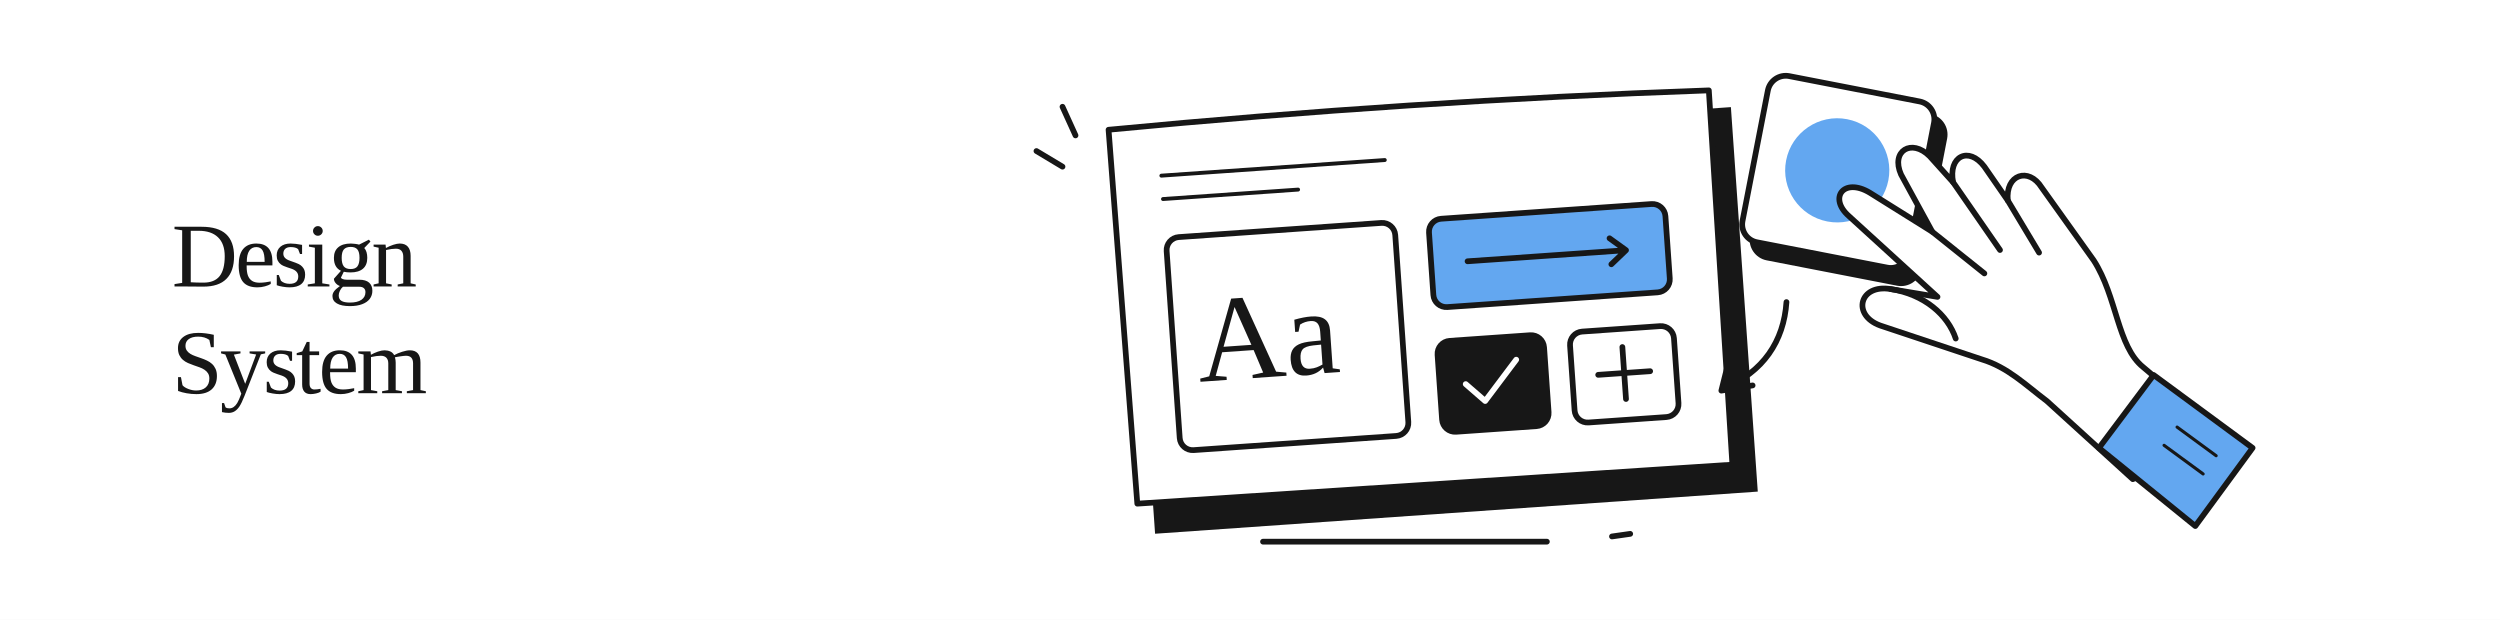
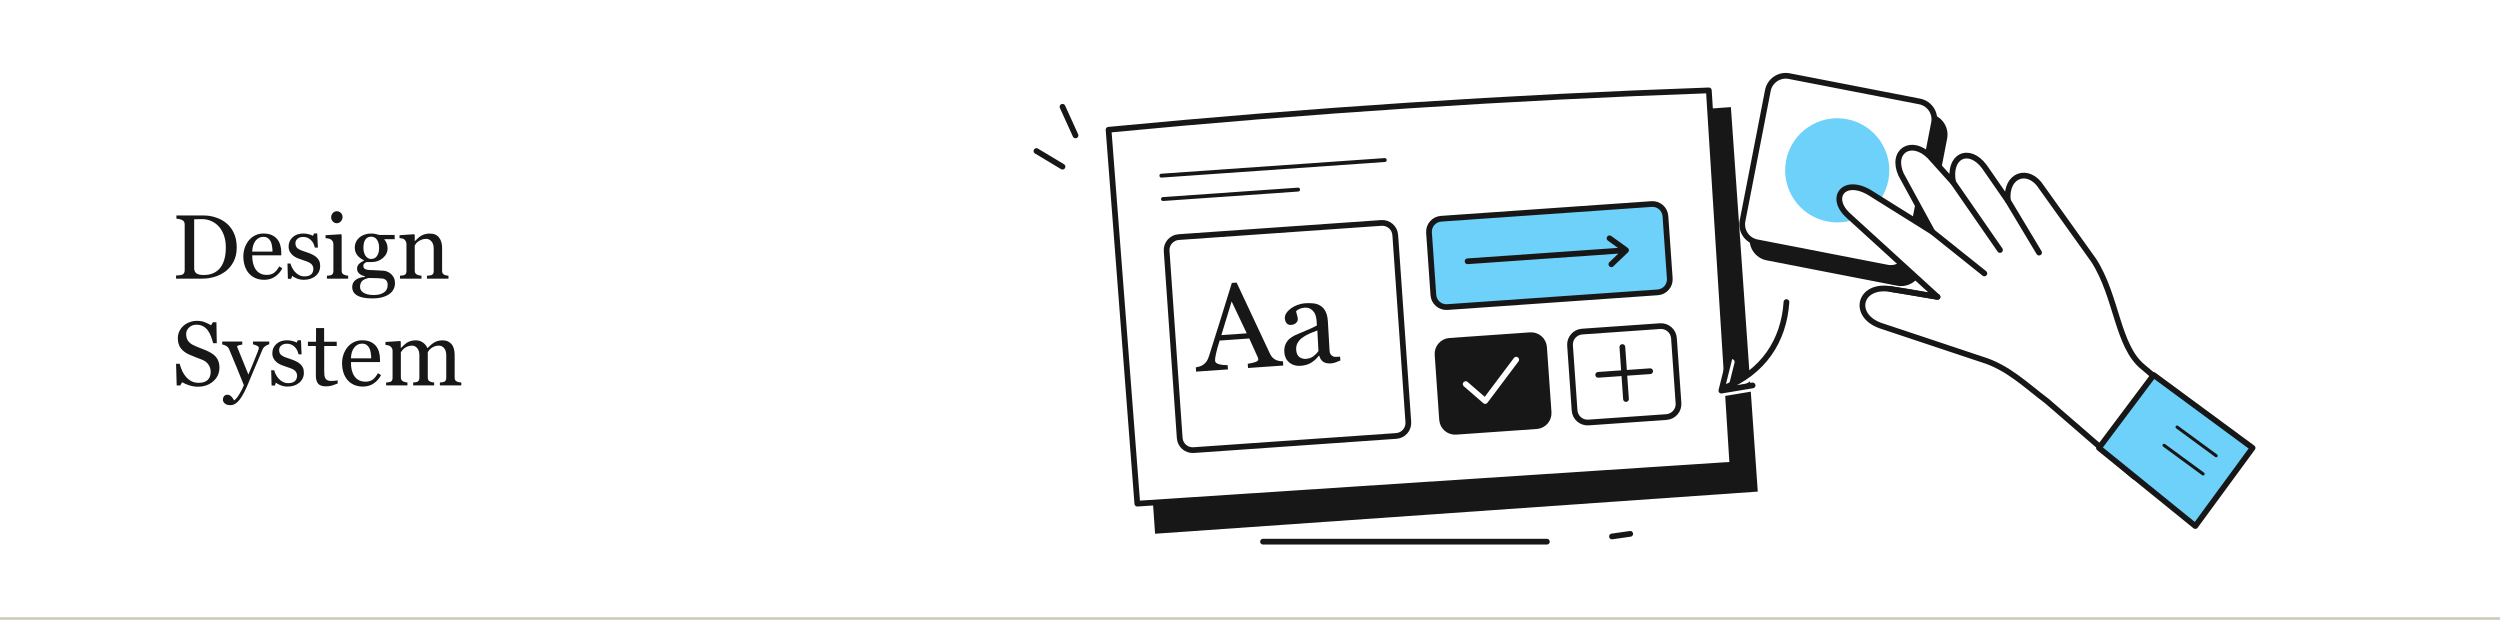
<svg xmlns="http://www.w3.org/2000/svg" width="960" height="238" viewBox="0 0 960 238" fill="none">
-   <path id="background" fill="white" d="M0 0h960v238H0z" />
-   <g id="title" fill="#171717" font-family="Georgia, 'Times New Roman', serif" font-size="35" letter-spacing="-1">
-     <text x="66" y="110">Design</text>
-     <text x="66" y="151">System</text>
+   <g clip-path="url(#clip0_463_899)">
+     <mask id="path-1-inside-1_463_899" fill="white">
+       <path d="M0 0H960V238H0V0Z" />
+     </mask>
+     <path d="M0 0H960V238H0V0Z" fill="white" />
+     <path d="M90.9 95.02C90.9 97.082 90.513 98.871 89.738 100.386C88.963 101.902 87.955 103.143 86.713 104.112C85.46 105.08 84.053 105.804 82.492 106.282C80.931 106.761 79.319 107 77.655 107H67.606V105.787C67.937 105.787 68.364 105.758 68.888 105.701C69.424 105.633 69.777 105.559 69.948 105.479C70.29 105.331 70.534 105.114 70.683 104.83C70.842 104.533 70.922 104.18 70.922 103.77V86.27C70.922 85.883 70.853 85.535 70.717 85.228C70.591 84.92 70.335 84.675 69.948 84.493C69.595 84.322 69.213 84.197 68.803 84.117C68.393 84.037 68.039 83.986 67.743 83.963V82.749H78.339C79.797 82.749 81.233 82.977 82.645 83.433C84.058 83.877 85.289 84.481 86.337 85.245C87.761 86.259 88.878 87.586 89.686 89.227C90.495 90.867 90.9 92.798 90.9 95.02ZM86.713 95.003C86.713 93.374 86.496 91.904 86.064 90.594C85.63 89.272 84.998 88.121 84.166 87.142C83.38 86.207 82.412 85.472 81.261 84.937C80.122 84.401 78.852 84.134 77.45 84.134C76.983 84.134 76.453 84.145 75.861 84.168C75.28 84.179 74.847 84.191 74.562 84.202V102.847C74.562 103.884 74.864 104.602 75.468 105C76.072 105.399 77 105.599 78.253 105.599C79.7 105.599 80.965 105.342 82.047 104.83C83.13 104.317 84.007 103.605 84.679 102.693C85.386 101.736 85.898 100.631 86.217 99.378C86.548 98.113 86.713 96.655 86.713 95.003ZM108.417 103.035C107.711 104.38 106.765 105.451 105.58 106.248C104.395 107.046 103.034 107.444 101.496 107.444C100.14 107.444 98.949 107.205 97.924 106.727C96.91 106.248 96.072 105.599 95.412 104.778C94.751 103.958 94.255 103.001 93.925 101.907C93.606 100.813 93.446 99.657 93.446 98.438C93.446 97.344 93.617 96.273 93.959 95.225C94.312 94.165 94.825 93.214 95.497 92.371C96.147 91.562 96.95 90.913 97.907 90.423C98.875 89.921 99.957 89.671 101.154 89.671C102.384 89.671 103.438 89.865 104.315 90.252C105.193 90.639 105.905 91.169 106.452 91.841C106.976 92.479 107.363 93.231 107.614 94.097C107.876 94.963 108.007 95.903 108.007 96.917V98.045H96.847C96.847 99.15 96.95 100.153 97.155 101.053C97.371 101.953 97.707 102.745 98.163 103.428C98.607 104.089 99.189 104.613 99.906 105C100.624 105.376 101.479 105.564 102.47 105.564C103.484 105.564 104.355 105.331 105.084 104.864C105.825 104.385 106.537 103.531 107.221 102.3L108.417 103.035ZM104.64 96.609C104.64 95.971 104.583 95.288 104.469 94.559C104.367 93.829 104.196 93.22 103.957 92.73C103.694 92.206 103.336 91.779 102.88 91.448C102.424 91.118 101.837 90.953 101.12 90.953C99.923 90.953 98.926 91.454 98.129 92.457C97.343 93.448 96.915 94.832 96.847 96.609H104.64ZM121.491 98.746C121.958 99.156 122.317 99.629 122.567 100.164C122.818 100.7 122.943 101.355 122.943 102.129C122.943 103.69 122.357 104.966 121.183 105.958C120.021 106.949 118.511 107.444 116.654 107.444C115.674 107.444 114.769 107.268 113.937 106.915C113.117 106.561 112.53 106.237 112.177 105.94L111.835 107.051H110.553L110.382 101.189H111.562C111.653 101.634 111.846 102.152 112.143 102.745C112.439 103.337 112.798 103.873 113.219 104.351C113.664 104.852 114.193 105.274 114.809 105.616C115.435 105.958 116.136 106.128 116.911 106.128C118.004 106.128 118.847 105.883 119.44 105.394C120.032 104.892 120.329 104.18 120.329 103.257C120.329 102.779 120.232 102.369 120.038 102.027C119.856 101.674 119.582 101.366 119.218 101.104C118.842 100.842 118.38 100.608 117.833 100.403C117.287 100.187 116.677 99.976 116.005 99.771C115.469 99.612 114.871 99.395 114.21 99.122C113.561 98.837 113.003 98.506 112.536 98.13C112.034 97.732 111.624 97.242 111.305 96.661C110.986 96.08 110.827 95.396 110.827 94.61C110.827 93.231 111.339 92.064 112.365 91.106C113.39 90.149 114.763 89.671 116.483 89.671C117.144 89.671 117.816 89.756 118.5 89.927C119.195 90.098 119.759 90.303 120.192 90.543L120.585 89.654H121.815L122.072 95.071H120.893C120.653 93.864 120.135 92.884 119.337 92.132C118.551 91.368 117.589 90.987 116.449 90.987C115.515 90.987 114.78 91.22 114.245 91.688C113.709 92.155 113.441 92.719 113.441 93.379C113.441 93.892 113.527 94.319 113.698 94.661C113.88 95.003 114.148 95.293 114.501 95.533C114.843 95.761 115.27 95.977 115.783 96.182C116.307 96.376 116.951 96.598 117.714 96.849C118.466 97.088 119.172 97.367 119.833 97.686C120.505 98.005 121.058 98.358 121.491 98.746ZM133.693 107H125.541V105.872C125.803 105.849 126.071 105.826 126.344 105.804C126.629 105.781 126.874 105.735 127.079 105.667C127.398 105.564 127.632 105.388 127.78 105.137C127.939 104.875 128.019 104.539 128.019 104.129V93.721C128.019 93.357 127.934 93.026 127.763 92.73C127.603 92.422 127.375 92.166 127.079 91.961C126.863 91.824 126.549 91.71 126.139 91.619C125.729 91.517 125.353 91.454 125.011 91.431V90.32L130.958 89.944L131.198 90.184V103.924C131.198 104.323 131.272 104.653 131.42 104.915C131.579 105.177 131.824 105.371 132.155 105.496C132.405 105.599 132.65 105.684 132.89 105.752C133.129 105.809 133.397 105.849 133.693 105.872V107ZM131.54 83.296C131.54 83.946 131.323 84.516 130.89 85.005C130.469 85.484 129.944 85.723 129.318 85.723C128.737 85.723 128.23 85.495 127.797 85.04C127.375 84.572 127.165 84.043 127.165 83.45C127.165 82.824 127.375 82.277 127.797 81.81C128.23 81.342 128.737 81.109 129.318 81.109C129.967 81.109 130.497 81.331 130.907 81.775C131.329 82.208 131.54 82.715 131.54 83.296ZM150.202 105.257C150.657 105.69 151.016 106.18 151.278 106.727C151.54 107.273 151.671 107.951 151.671 108.76C151.671 109.569 151.495 110.327 151.142 111.033C150.788 111.751 150.253 112.372 149.535 112.896C148.772 113.431 147.86 113.847 146.801 114.144C145.741 114.44 144.431 114.588 142.87 114.588C140.318 114.588 138.41 114.212 137.145 113.46C135.88 112.719 135.248 111.631 135.248 110.196C135.248 109.034 135.704 108.117 136.615 107.444C137.527 106.772 138.689 106.408 140.102 106.351V106.111C139.76 106.009 139.407 105.883 139.042 105.735C138.677 105.576 138.364 105.394 138.102 105.188C137.806 104.949 137.567 104.67 137.384 104.351C137.202 104.021 137.111 103.616 137.111 103.138C137.111 102.534 137.322 101.981 137.743 101.48C138.176 100.967 138.826 100.529 139.691 100.164V99.908C138.598 99.395 137.749 98.74 137.145 97.942C136.541 97.133 136.239 96.199 136.239 95.14C136.239 93.545 136.832 92.234 138.017 91.209C139.213 90.184 140.74 89.671 142.597 89.671C143.109 89.671 143.616 89.722 144.118 89.825C144.63 89.927 145.149 90.058 145.673 90.218H151.552V91.858H147.587V91.961C148.008 92.451 148.322 92.992 148.527 93.585C148.732 94.177 148.834 94.758 148.834 95.328C148.834 96.809 148.231 98.062 147.023 99.087C145.827 100.113 144.431 100.625 142.836 100.625H140.768C140.506 100.717 140.233 100.882 139.948 101.121C139.663 101.36 139.521 101.685 139.521 102.095C139.521 102.517 139.64 102.841 139.879 103.069C140.119 103.286 140.409 103.434 140.751 103.514C141.081 103.605 141.463 103.662 141.896 103.685C142.34 103.707 142.796 103.724 143.263 103.736C143.764 103.747 144.448 103.781 145.314 103.838C146.191 103.895 146.812 103.93 147.177 103.941C147.701 103.964 148.225 104.089 148.749 104.317C149.285 104.545 149.769 104.858 150.202 105.257ZM145.587 95.259C145.587 93.926 145.314 92.867 144.767 92.081C144.232 91.283 143.474 90.884 142.494 90.884C141.959 90.884 141.497 90.998 141.11 91.226C140.734 91.442 140.426 91.756 140.187 92.166C139.959 92.542 139.794 92.998 139.691 93.533C139.6 94.057 139.555 94.599 139.555 95.157C139.555 96.421 139.828 97.453 140.375 98.25C140.933 99.047 141.651 99.446 142.528 99.446C143.508 99.446 144.26 99.053 144.784 98.267C145.32 97.47 145.587 96.467 145.587 95.259ZM148.869 109.393C148.869 108.755 148.721 108.23 148.424 107.82C148.128 107.41 147.678 107.131 147.074 106.983C146.755 106.937 146.1 106.886 145.109 106.829C144.118 106.772 142.967 106.744 141.657 106.744C140.426 106.983 139.549 107.382 139.025 107.94C138.512 108.51 138.256 109.239 138.256 110.127C138.256 110.526 138.341 110.908 138.512 111.272C138.683 111.637 138.979 111.973 139.401 112.281C139.8 112.577 140.335 112.816 141.007 112.999C141.68 113.192 142.5 113.289 143.468 113.289C145.143 113.289 146.459 112.964 147.416 112.315C148.384 111.677 148.869 110.703 148.869 109.393ZM172.213 107H163.959V105.872C164.221 105.849 164.506 105.826 164.813 105.804C165.132 105.781 165.395 105.735 165.6 105.667C165.919 105.564 166.152 105.388 166.3 105.137C166.46 104.875 166.54 104.539 166.54 104.129V95.464C166.54 94.268 166.255 93.345 165.685 92.696C165.127 92.046 164.443 91.722 163.634 91.722C163.03 91.722 162.478 91.819 161.977 92.012C161.475 92.195 161.031 92.422 160.644 92.696C160.268 92.958 159.966 93.243 159.738 93.55C159.521 93.847 159.362 94.086 159.259 94.268V103.958C159.259 104.345 159.339 104.664 159.499 104.915C159.658 105.166 159.897 105.359 160.216 105.496C160.456 105.61 160.712 105.695 160.985 105.752C161.27 105.809 161.561 105.849 161.857 105.872V107H153.603V105.872C153.865 105.849 154.132 105.826 154.406 105.804C154.691 105.781 154.936 105.735 155.141 105.667C155.46 105.564 155.693 105.388 155.841 105.137C156.001 104.875 156.081 104.539 156.081 104.129V93.721C156.081 93.334 155.995 92.981 155.824 92.662C155.665 92.331 155.437 92.064 155.141 91.858C154.924 91.722 154.668 91.625 154.372 91.568C154.075 91.499 153.756 91.454 153.415 91.431V90.32L159.02 89.944L159.259 90.184V92.559H159.345C159.618 92.286 159.96 91.961 160.37 91.585C160.78 91.198 161.168 90.884 161.532 90.645C161.954 90.372 162.455 90.144 163.036 89.961C163.617 89.779 164.272 89.688 165.001 89.688C166.619 89.688 167.816 90.195 168.59 91.209C169.376 92.212 169.77 93.55 169.77 95.225V103.992C169.77 104.391 169.838 104.716 169.975 104.966C170.111 105.206 170.345 105.394 170.675 105.53C170.949 105.644 171.182 105.724 171.376 105.77C171.581 105.815 171.86 105.849 172.213 105.872V107Z" fill="#171717" />
+     <path d="M82.765 136.875C83.278 137.444 83.654 138.071 83.893 138.754C84.144 139.427 84.269 140.213 84.269 141.113C84.269 143.255 83.477 145.021 81.894 146.411C80.31 147.801 78.345 148.496 75.998 148.496C74.915 148.496 73.833 148.33 72.751 148C71.668 147.658 70.734 147.248 69.948 146.77L69.213 148.017H67.846L67.606 139.711H68.991C69.276 140.737 69.606 141.665 69.982 142.497C70.369 143.317 70.876 144.086 71.503 144.804C72.095 145.476 72.785 146.012 73.571 146.411C74.368 146.809 75.291 147.009 76.339 147.009C77.126 147.009 77.809 146.906 78.39 146.701C78.983 146.496 79.461 146.206 79.826 145.83C80.19 145.454 80.458 145.015 80.629 144.514C80.811 144.001 80.902 143.414 80.902 142.753C80.902 141.785 80.629 140.885 80.082 140.053C79.535 139.21 78.721 138.572 77.638 138.139C76.898 137.843 76.049 137.518 75.092 137.165C74.135 136.8 73.309 136.459 72.614 136.14C71.247 135.524 70.181 134.721 69.418 133.73C68.666 132.727 68.29 131.423 68.29 129.816C68.29 128.894 68.478 128.033 68.854 127.236C69.23 126.438 69.766 125.726 70.46 125.1C71.121 124.507 71.902 124.046 72.802 123.715C73.702 123.374 74.642 123.203 75.622 123.203C76.738 123.203 77.735 123.374 78.612 123.715C79.501 124.057 80.31 124.456 81.039 124.912L81.74 123.75H83.107L83.244 131.799H81.859C81.609 130.876 81.324 129.993 81.005 129.15C80.697 128.307 80.293 127.543 79.791 126.86C79.302 126.199 78.704 125.675 77.997 125.288C77.291 124.889 76.425 124.689 75.399 124.689C74.317 124.689 73.394 125.037 72.631 125.732C71.868 126.427 71.486 127.276 71.486 128.278C71.486 129.326 71.731 130.198 72.221 130.893C72.711 131.577 73.423 132.141 74.357 132.585C75.189 132.984 76.003 133.331 76.801 133.627C77.61 133.912 78.39 134.22 79.142 134.55C79.826 134.847 80.481 135.183 81.107 135.559C81.745 135.935 82.298 136.373 82.765 136.875ZM85.602 153.503C85.602 152.933 85.756 152.466 86.064 152.102C86.382 151.748 86.776 151.572 87.243 151.572C87.607 151.572 87.921 151.64 88.183 151.777C88.445 151.914 88.678 152.09 88.883 152.307C89.054 152.478 89.237 152.711 89.43 153.007C89.624 153.304 89.778 153.549 89.892 153.742C90.461 153.435 91.139 152.631 91.925 151.333C92.723 150.034 93.298 148.894 93.651 147.915C92.569 145.214 91.589 142.799 90.712 140.668C89.835 138.538 88.918 136.333 87.96 134.055C87.744 133.531 87.379 133.126 86.867 132.841C86.354 132.545 85.841 132.357 85.329 132.277V131.149H93.019V132.346C92.677 132.357 92.267 132.431 91.789 132.568C91.31 132.693 91.071 132.841 91.071 133.012C91.071 133.081 91.094 133.194 91.139 133.354C91.196 133.514 91.259 133.679 91.327 133.85C91.76 134.978 92.421 136.607 93.31 138.737C94.198 140.856 94.888 142.554 95.377 143.83C95.89 142.611 96.42 141.352 96.967 140.053C97.525 138.743 98.146 137.199 98.83 135.422C98.909 135.205 99.023 134.909 99.171 134.533C99.32 134.146 99.394 133.815 99.394 133.542C99.394 133.246 99.132 132.972 98.607 132.722C98.095 132.46 97.605 132.3 97.138 132.243V131.149H103.393V132.209C103.051 132.266 102.601 132.465 102.042 132.807C101.484 133.138 101.068 133.61 100.795 134.226C99.439 137.37 98.231 140.236 97.172 142.822C96.124 145.408 95.326 147.311 94.779 148.53C94.061 150.125 93.418 151.367 92.848 152.255C92.29 153.155 91.743 153.862 91.207 154.375C90.683 154.853 90.205 155.172 89.772 155.332C89.35 155.502 88.912 155.588 88.456 155.588C87.567 155.588 86.867 155.377 86.354 154.956C85.853 154.534 85.602 154.05 85.602 153.503ZM115.236 139.746C115.703 140.156 116.062 140.629 116.312 141.164C116.563 141.7 116.688 142.355 116.688 143.129C116.688 144.69 116.102 145.966 114.928 146.958C113.766 147.949 112.257 148.444 110.399 148.444C109.42 148.444 108.514 148.268 107.682 147.915C106.862 147.561 106.275 147.237 105.922 146.94L105.58 148.051H104.298L104.127 142.189H105.307C105.398 142.634 105.591 143.152 105.888 143.745C106.184 144.337 106.543 144.873 106.964 145.351C107.409 145.852 107.938 146.274 108.554 146.616C109.18 146.958 109.881 147.128 110.656 147.128C111.75 147.128 112.593 146.883 113.185 146.394C113.778 145.892 114.074 145.18 114.074 144.257C114.074 143.779 113.977 143.369 113.783 143.027C113.601 142.674 113.327 142.366 112.963 142.104C112.587 141.842 112.125 141.608 111.579 141.403C111.032 141.187 110.422 140.976 109.75 140.771C109.215 140.611 108.616 140.395 107.956 140.122C107.306 139.837 106.748 139.506 106.281 139.13C105.779 138.732 105.369 138.242 105.05 137.661C104.731 137.08 104.572 136.396 104.572 135.61C104.572 134.231 105.084 133.063 106.11 132.106C107.135 131.149 108.508 130.671 110.229 130.671C110.889 130.671 111.562 130.756 112.245 130.927C112.94 131.098 113.504 131.303 113.937 131.542L114.33 130.654H115.561L115.817 136.071H114.638C114.398 134.864 113.88 133.884 113.083 133.132C112.296 132.368 111.334 131.987 110.194 131.987C109.26 131.987 108.525 132.22 107.99 132.688C107.454 133.155 107.187 133.719 107.187 134.379C107.187 134.892 107.272 135.319 107.443 135.661C107.625 136.003 107.893 136.293 108.246 136.533C108.588 136.761 109.015 136.977 109.528 137.182C110.052 137.376 110.696 137.598 111.459 137.849C112.211 138.088 112.917 138.367 113.578 138.686C114.25 139.005 114.803 139.358 115.236 139.746ZM129.66 147.265C128.919 147.573 128.218 147.829 127.558 148.034C126.897 148.251 126.088 148.359 125.131 148.359C123.718 148.359 122.721 148.006 122.14 147.299C121.57 146.582 121.286 145.573 121.286 144.274V132.858H118.244V131.218H121.354V125.971H124.464V131.218H129.301V132.858H124.499V142.275C124.499 142.981 124.521 143.574 124.567 144.052C124.624 144.519 124.749 144.93 124.943 145.283C125.125 145.613 125.399 145.864 125.763 146.035C126.128 146.206 126.618 146.291 127.233 146.291C127.518 146.291 127.934 146.268 128.48 146.223C129.039 146.166 129.432 146.097 129.66 146.018V147.265ZM146.322 144.035C145.616 145.38 144.67 146.451 143.485 147.248C142.3 148.046 140.939 148.444 139.401 148.444C138.045 148.444 136.854 148.205 135.829 147.727C134.815 147.248 133.978 146.599 133.317 145.778C132.656 144.958 132.16 144.001 131.83 142.907C131.511 141.813 131.352 140.657 131.352 139.438C131.352 138.344 131.522 137.273 131.864 136.225C132.217 135.166 132.73 134.214 133.402 133.371C134.052 132.562 134.855 131.913 135.812 131.423C136.78 130.922 137.863 130.671 139.059 130.671C140.29 130.671 141.343 130.865 142.221 131.252C143.098 131.639 143.81 132.169 144.357 132.841C144.881 133.479 145.268 134.231 145.519 135.097C145.781 135.963 145.912 136.903 145.912 137.917V139.045H134.752C134.752 140.15 134.855 141.153 135.06 142.053C135.277 142.953 135.613 143.745 136.068 144.428C136.513 145.089 137.094 145.613 137.812 146C138.529 146.376 139.384 146.564 140.375 146.564C141.389 146.564 142.261 146.331 142.99 145.864C143.73 145.385 144.442 144.531 145.126 143.3L146.322 144.035ZM142.545 137.609C142.545 136.971 142.488 136.288 142.375 135.559C142.272 134.829 142.101 134.22 141.862 133.73C141.6 133.206 141.241 132.779 140.785 132.448C140.329 132.118 139.743 131.953 139.025 131.953C137.829 131.953 136.832 132.454 136.034 133.457C135.248 134.448 134.821 135.832 134.752 137.609H142.545ZM177.135 148H168.915V146.872C169.177 146.849 169.439 146.826 169.701 146.804C169.975 146.781 170.214 146.735 170.419 146.667C170.738 146.564 170.972 146.388 171.12 146.137C171.279 145.875 171.359 145.539 171.359 145.129V136.43C171.359 135.245 171.085 134.334 170.539 133.696C170.003 133.046 169.331 132.722 168.522 132.722C167.964 132.722 167.44 132.807 166.95 132.978C166.46 133.149 166.01 133.388 165.6 133.696C165.269 133.946 164.99 134.22 164.762 134.516C164.546 134.801 164.381 135.04 164.267 135.234V144.958C164.267 145.357 164.335 145.687 164.472 145.949C164.608 146.2 164.842 146.394 165.172 146.53C165.434 146.633 165.668 146.713 165.873 146.77C166.09 146.815 166.369 146.849 166.71 146.872V148H158.661V146.872C158.923 146.849 159.174 146.826 159.413 146.804C159.664 146.781 159.892 146.735 160.097 146.667C160.416 146.564 160.649 146.388 160.797 146.137C160.957 145.875 161.037 145.539 161.037 145.129V136.43C161.037 135.245 160.763 134.334 160.216 133.696C159.681 133.046 159.009 132.722 158.2 132.722C157.641 132.722 157.117 132.813 156.627 132.995C156.138 133.166 155.688 133.405 155.277 133.713C154.947 133.964 154.668 134.248 154.44 134.567C154.212 134.875 154.041 135.109 153.927 135.268V144.924C153.927 145.311 154.007 145.636 154.167 145.898C154.326 146.16 154.565 146.359 154.884 146.496C155.124 146.61 155.368 146.695 155.619 146.752C155.87 146.809 156.149 146.849 156.457 146.872V148H148.271V146.872C148.533 146.849 148.8 146.826 149.074 146.804C149.359 146.781 149.604 146.735 149.809 146.667C150.128 146.564 150.361 146.388 150.509 146.137C150.669 145.875 150.749 145.539 150.749 145.129V134.653C150.749 134.288 150.663 133.964 150.492 133.679C150.333 133.382 150.105 133.132 149.809 132.927C149.592 132.79 149.324 132.682 149.005 132.602C148.686 132.511 148.356 132.454 148.014 132.431V131.32L153.654 130.944L153.893 131.184V133.593H154.013C154.298 133.308 154.645 132.972 155.055 132.585C155.465 132.198 155.847 131.884 156.2 131.645C156.599 131.372 157.095 131.144 157.687 130.961C158.291 130.779 158.94 130.688 159.635 130.688C160.729 130.688 161.669 130.984 162.455 131.577C163.241 132.158 163.805 132.864 164.147 133.696C164.557 133.297 164.916 132.95 165.224 132.653C165.543 132.346 165.958 132.021 166.471 131.679C166.904 131.383 167.411 131.144 167.992 130.961C168.585 130.779 169.24 130.688 169.958 130.688C171.382 130.688 172.51 131.155 173.341 132.089C174.173 133.024 174.589 134.459 174.589 136.396V144.958C174.589 145.357 174.657 145.687 174.794 145.949C174.931 146.2 175.164 146.394 175.495 146.53C175.757 146.633 176.013 146.713 176.264 146.77C176.526 146.815 176.816 146.849 177.135 146.872V148Z" fill="#171717" />
+     <path d="M433.227 57.316L664.662 41.132L674.986 188.772L443.551 204.955L433.227 57.316Z" fill="#171717" />
+     <path d="M425.686 49.824C502.691 42.434 579.527 37.395 656.193 34.708L665.24 178.427L436.728 193.403L425.686 49.824Z" fill="white" stroke="#171717" stroke-width="2.2" stroke-linecap="round" stroke-linejoin="round" />
+     <path d="M445.965 67.452L531.755 61.453M446.593 76.43L498.466 72.803" stroke="#171717" stroke-width="1.5" stroke-linecap="round" stroke-linejoin="round" />
+     <path d="M530.437 85.604L452.627 91.045C449.872 91.237 447.795 93.627 447.988 96.381L453.01 168.206C453.203 170.961 455.592 173.038 458.347 172.845L536.157 167.404C538.912 167.211 540.989 164.822 540.796 162.067L535.774 90.243C535.581 87.488 533.192 85.411 530.437 85.604Z" fill="white" stroke="#171717" stroke-width="2.2" stroke-linecap="round" stroke-linejoin="round" />
+     <path d="M492.776 140.364L479.246 141.31L479.132 139.685C480.318 139.525 481.291 139.304 482.054 139.021C482.831 138.736 483.208 138.426 483.185 138.09C483.175 137.953 483.148 137.786 483.104 137.59C483.059 137.394 483.001 137.221 482.93 137.073L479.719 129.982L468.341 130.777C467.989 131.876 467.703 132.831 467.483 133.644C467.279 134.456 467.094 135.205 466.927 135.891C466.775 136.562 466.675 137.105 466.627 137.523C466.58 137.94 466.565 138.279 466.583 138.538C466.626 139.149 467.14 139.588 468.125 139.857C469.11 140.125 470.207 140.248 471.417 140.225L471.531 141.85L459.306 142.705L459.192 141.079C459.587 141.021 460.077 140.902 460.663 140.723C461.247 140.529 461.722 140.297 462.086 140.026C462.668 139.571 463.111 139.111 463.416 138.645C463.72 138.163 464.004 137.514 464.269 136.698C465.617 132.509 467.098 127.805 468.712 122.585C470.325 117.365 471.764 112.717 473.028 108.641L474.859 108.513L487.647 135.777C487.918 136.356 488.211 136.819 488.526 137.165C488.842 137.511 489.272 137.841 489.815 138.156C490.181 138.345 490.652 138.496 491.227 138.609C491.801 138.707 492.28 138.75 492.662 138.739L492.776 140.364ZM478.753 128.002L472.95 115.755L469 128.684L478.753 128.002ZM514.702 138.417C514.003 138.727 513.384 138.977 512.845 139.168C512.323 139.373 511.718 139.5 511.031 139.548C509.841 139.631 508.868 139.423 508.112 138.924C507.37 138.408 506.863 137.623 506.59 136.569L506.452 136.578C505.537 137.747 504.528 138.661 503.424 139.321C502.335 139.98 500.989 140.365 499.386 140.477C497.692 140.596 496.26 140.174 495.088 139.213C493.932 138.251 493.295 136.931 493.178 135.252C493.117 134.382 493.185 133.595 493.381 132.891C493.577 132.187 493.9 131.544 494.35 130.96C494.699 130.476 495.175 130.036 495.776 129.641C496.376 129.231 496.944 128.9 497.478 128.648C498.147 128.34 499.502 127.763 501.544 126.914C503.601 126.065 504.982 125.416 505.687 124.968L505.528 122.702C505.514 122.503 505.442 122.125 505.311 121.567C505.195 121.007 504.982 120.485 504.672 120.001C504.327 119.458 503.858 119 503.265 118.627C502.685 118.238 501.885 118.079 500.862 118.151C500.16 118.2 499.512 118.368 498.919 118.655C498.34 118.925 497.937 119.199 497.711 119.476C497.732 119.781 497.832 120.226 498.011 120.812C498.206 121.396 498.32 121.941 498.356 122.444C498.393 122.978 498.183 123.484 497.725 123.961C497.283 124.436 496.635 124.704 495.78 124.764C495.017 124.817 494.434 124.59 494.03 124.081C493.64 123.556 493.422 122.958 493.375 122.286C493.326 121.584 493.523 120.896 493.967 120.22C494.426 119.544 495.034 118.927 495.793 118.367C496.45 117.892 497.257 117.475 498.213 117.117C499.168 116.743 500.112 116.524 501.043 116.459C502.325 116.369 503.445 116.383 504.404 116.5C505.378 116.601 506.274 116.914 507.093 117.439C507.91 117.949 508.552 118.679 509.017 119.628C509.496 120.561 509.789 121.79 509.896 123.317C510.049 125.499 510.161 127.439 510.234 129.136C510.306 130.818 510.411 132.659 510.551 134.658C510.593 135.254 510.725 135.72 510.948 136.057C511.186 136.393 511.528 136.668 511.972 136.883C512.211 137.004 512.575 137.055 513.064 137.036C513.569 137.016 514.081 136.988 514.599 136.952L514.702 138.417ZM505.867 126.888C504.596 127.36 503.485 127.814 502.534 128.248C501.583 128.683 500.707 129.204 499.906 129.812C499.179 130.385 498.62 131.045 498.227 131.793C497.834 132.526 497.671 133.381 497.739 134.358C497.828 135.625 498.221 136.533 498.919 137.082C499.632 137.63 500.5 137.869 501.523 137.797C502.606 137.721 503.542 137.395 504.33 136.819C505.117 136.227 505.767 135.553 506.282 134.796L505.867 126.888Z" fill="#171717" />
+     <path d="M634.184 78.349L553.381 83.999C550.626 84.192 548.549 86.581 548.742 89.336L550.416 113.278C550.609 116.032 552.998 118.109 555.753 117.917L636.555 112.266C639.31 112.074 641.387 109.684 641.194 106.93L639.52 82.988C639.328 80.234 636.938 78.156 634.184 78.349Z" fill="#6DD1FA" stroke="#171717" stroke-width="2.2" stroke-linecap="round" stroke-linejoin="round" />
+     <path d="M563.545 100.33L624.396 96.075M618.76 101.481L624.396 96.075L618.062 91.506" stroke="#171717" stroke-width="2.2" stroke-linecap="round" stroke-linejoin="round" />
+     <path d="M587.584 128.722L556.659 130.885C553.905 131.078 551.828 133.467 552.02 136.222L553.764 161.161C553.957 163.915 556.346 165.992 559.101 165.8L590.025 163.637C592.78 163.445 594.857 161.055 594.664 158.301L592.921 133.362C592.728 130.607 590.339 128.53 587.584 128.722Z" fill="#171717" stroke="#171717" stroke-width="2.2" stroke-linecap="round" stroke-linejoin="round" />
+     <path d="M562.833 147.495L570.304 153.989L582.226 138.119" stroke="white" stroke-width="2.2" stroke-linecap="round" stroke-linejoin="round" />
+     <path d="M637.462 125.235L607.535 127.327C604.78 127.52 602.704 129.909 602.896 132.664L604.64 157.603C604.833 160.358 607.222 162.435 609.977 162.242L639.904 160.149C642.658 159.957 644.735 157.568 644.543 154.813L642.799 129.874C642.606 127.119 640.217 125.042 637.462 125.235Z" fill="white" stroke="#171717" stroke-width="2.2" stroke-linecap="round" stroke-linejoin="round" />
+     <path d="M613.709 143.937L633.66 142.542M622.987 133.264L624.382 153.215" stroke="#171717" stroke-width="2.2" stroke-linecap="round" stroke-linejoin="round" />
+     <path d="M741.083 44.822L691.02 35.091C687.225 34.354 683.551 36.832 682.813 40.627L673.082 90.69C672.344 94.485 674.823 98.159 678.618 98.897L728.681 108.628C732.476 109.366 736.15 106.887 736.888 103.093L746.619 53.029C747.357 49.235 744.878 45.56 741.083 44.822Z" fill="#171717" stroke="#171717" stroke-width="2.2" stroke-linecap="round" stroke-linejoin="round" />
+     <path d="M737.129 38.96L687.066 29.229C683.271 28.491 679.597 30.97 678.859 34.765L669.128 84.828C668.39 88.623 670.869 92.297 674.664 93.035L724.727 102.766C728.522 103.504 732.196 101.025 732.934 97.23L742.665 47.167C743.403 43.372 740.924 39.698 737.129 38.96Z" fill="white" stroke="#171717" stroke-width="2.2" stroke-linecap="round" stroke-linejoin="round" />
+     <path d="M701.685 85.044C712.528 87.151 723.026 80.07 725.133 69.228C727.241 58.385 720.16 47.886 709.317 45.779C698.474 43.671 687.976 50.752 685.868 61.595C683.761 72.438 690.842 82.936 701.685 85.044Z" fill="#6DD1FA" />
+     <path d="M855 168L823 141C813 133 813 114 804 100L784 72C779 64 770 67 771 77L762 64C756 56 748 60 750 70L741 60C734 53 726 58 730 67L742 89L718 74C708 68 702 76 710 83L744 114L726 111C714 109 711 121 722 125L761 138C771 141 778 148 786 154L819.5 183L855 168Z" fill="white" stroke="#171717" stroke-width="2.2" stroke-linecap="round" stroke-linejoin="round" />
+     <path d="M742 89L762 105M750 70L768 96M771 77L783 97M726 111C739 113 732 112 744 114" stroke="#171717" stroke-width="2.2" stroke-linecap="round" stroke-linejoin="round" />
+     <path d="M827 144L865 172L843 202L806 172L827 144Z" fill="#6DD1FA" stroke="#171717" stroke-width="2.2" stroke-linecap="round" stroke-linejoin="round" />
+     <path d="M836 164L851 175M831 171L846 182" stroke="#171717" stroke-width="1.2" stroke-linecap="round" stroke-linejoin="round" />
+     <path d="M687 117C686 132 678 144 663 150M674 149L662 151L665 139" stroke="white" stroke-width="2.2" stroke-linecap="round" stroke-linejoin="round" />
+     <path d="M686 116C685 131 677 143 662 149M673 148L661 150L664 138" stroke="#171717" stroke-width="2.2" stroke-linecap="round" stroke-linejoin="round" />
+     <path d="M408 64L398 58M413 52L408 41M485 208H594M619 206L626 205" stroke="#171717" stroke-width="2.2" stroke-linecap="round" stroke-linejoin="round" />
  </g>
-   <g stroke="#171717" stroke-width="2.2" stroke-linecap="round" stroke-linejoin="round">
-     <g id="component-board" transform="rotate(-4 569 121)">
-       <path d="M438 48h232v148H438Z" fill="#171717" stroke="none" />
-       <path d="M431 40Q547 37 662 41L661 185 432 184Z" fill="white" />
-       <path d="M450 59h86m-86 9h52" stroke-width="1.5" />
-       <rect x="450" y="83" width="88" height="82" rx="5" fill="white" />
-       <g id="typography-sample" fill="#171717" stroke="none" font-family="Georgia, 'Times New Roman', serif">
-         <text x="459" y="139" font-size="47">Aa</text>
-       </g>
-       <rect x="551" y="83" width="91" height="34" rx="5" fill="#63A7F0" />
-       <path d="M565 100h61m-6-5 6 5-6 5" />
-       <rect x="551" y="130" width="41" height="35" rx="5" fill="#171717" />
-       <path d="m561 147 7 7 13-15" stroke="white" />
-       <rect x="602" y="130" width="40" height="35" rx="5" fill="white" />
-       <path d="M612 147h20m-10-10v20" />
-     </g>
-     <g id="component-to-place" transform="rotate(11 713 74)">
-       <rect x="677" y="40" width="65" height="65" rx="7" fill="#171717" />
-       <rect x="672" y="35" width="65" height="65" rx="7" fill="white" />
-       <circle cx="704" cy="67" r="20" fill="#63A7F0" stroke="none" />
-     </g>
-     <g id="placing-hand">
-       <path d="m855 168-32-27c-10-8-10-27-19-41l-20-28c-5-8-14-5-13 5l-9-13c-6-8-14-4-12 6l-9-10c-7-7-15-2-11 7l12 22-24-15c-10-6-16 2-8 9l34 31-18-3c-12-2-15 10-4 14l39 13c10 3 17 10 25 16l33 30Z" fill="white" />
-       <path d="m742 89 20 16m-12-35 18 26m3-19 12 20m-57 14c13 2 22 10 25 19" />
-       <path d="m827 144 38 28-22 30-37-30Z" fill="#63A7F0" />
-       <path d="m836 164 15 11m-20-4 15 11" stroke-width="1.2" />
-     </g>
-     <g id="assembly-details">
-       <path d="M686 116c-1 15-9 27-24 33m11-1-12 2 3-12" />
-       <path d="m408 64-10-6m15-6-5-11M485 208h109m25-2 7-1" />
-     </g>
-   </g>
+   <path d="M960 238V237H0V238V239H960V238Z" fill="#CFC9BC" mask="url(#path-1-inside-1_463_899)" />
+   <defs>
+     <clipPath id="clip0_463_899">
+       <path d="M0 0H960V238H0V0Z" fill="white" />
+     </clipPath>
+   </defs>
</svg>
